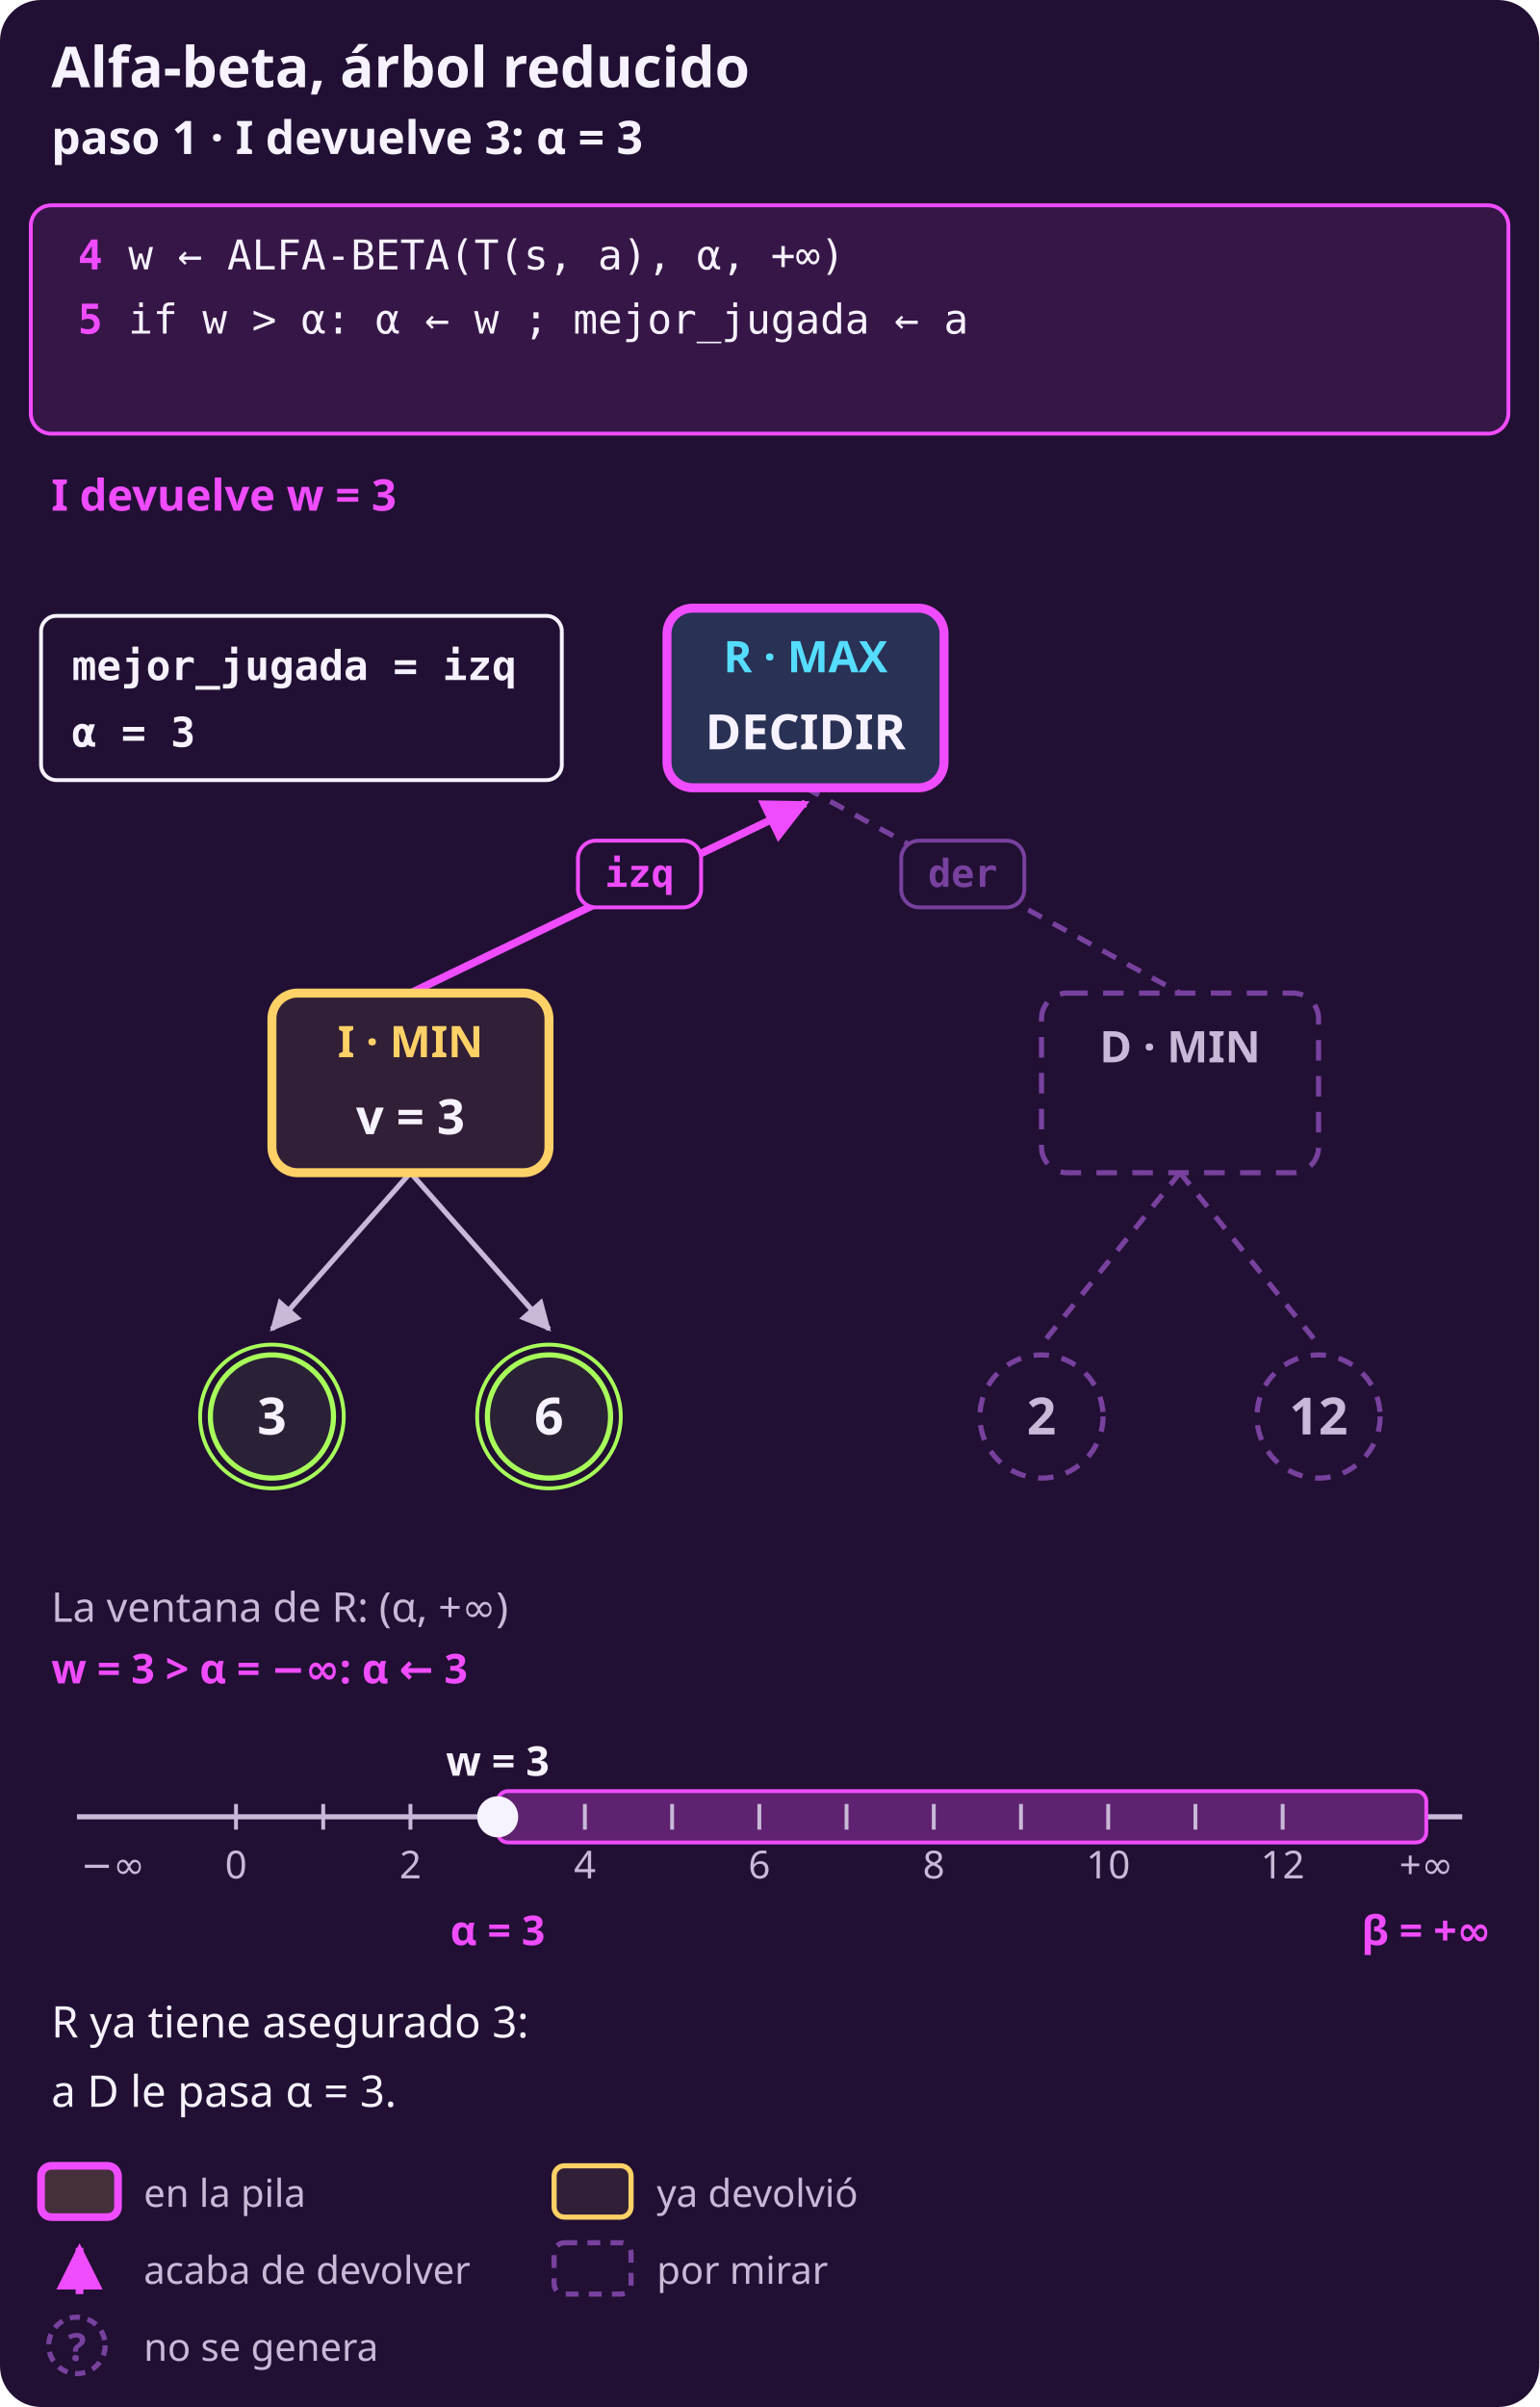
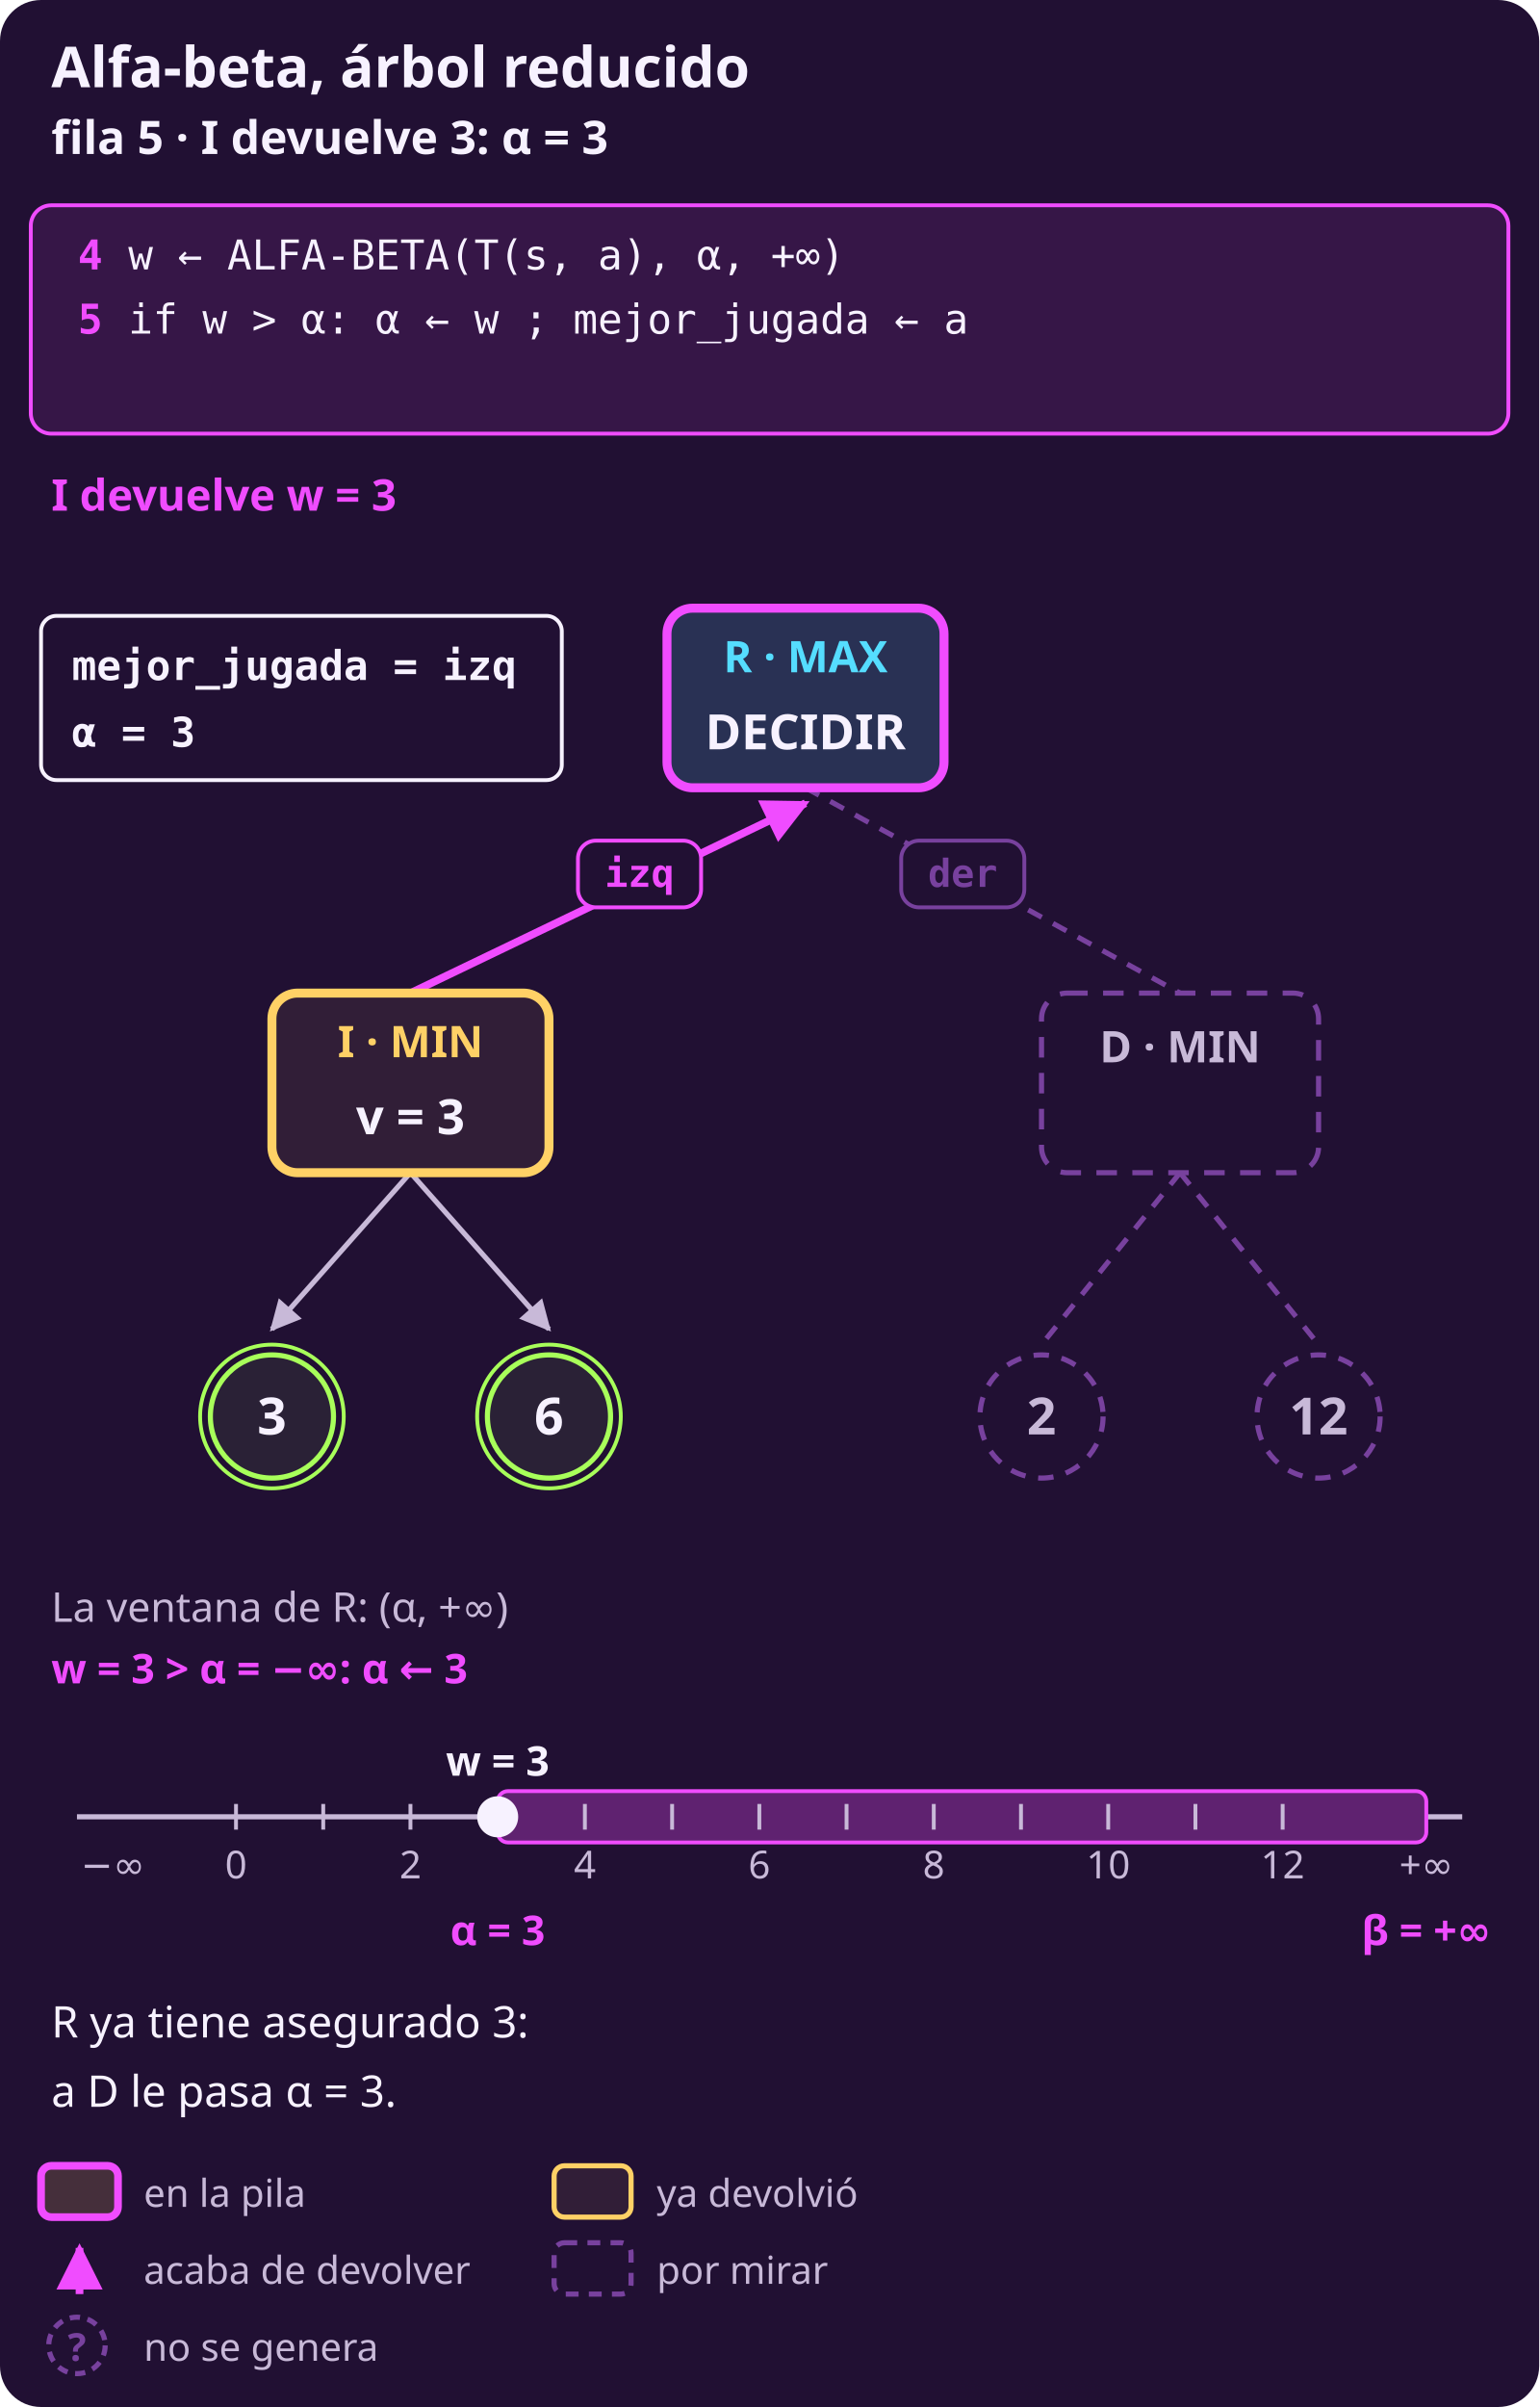
- <svg xmlns="http://www.w3.org/2000/svg" width="600" height="938" viewBox="0 0 600 938" role="img" aria-label="DECIDIR-ALFA-BETA sobre el árbol reducido, paso 1 (fila 5 de la traza). Arriba, la banda del pseudocódigo: línea 4: w ← ALFA-BETA(T(s, a), α, +∞); línea 5: if w &gt; α: α ← w ; mejor_jugada ← a. I devuelve w = 3. Recuadro: mejor_jugada = izq · α = 3. En el árbol: R en la pila; I ya devolvió v = 3; D por mirar. Abajo, la recta numérica: w = 3 &gt; α = −∞: α ← 3. R ya tiene asegurado 3: a D le pasa α = 3.">
+ <svg xmlns="http://www.w3.org/2000/svg" width="600" height="938" viewBox="0 0 600 938" role="img" aria-label="DECIDIR-ALFA-BETA sobre el árbol reducido (fila 5 de la traza). Arriba, la banda del pseudocódigo: línea 4: w ← ALFA-BETA(T(s, a), α, +∞); línea 5: if w &gt; α: α ← w ; mejor_jugada ← a. I devuelve w = 3. Recuadro: mejor_jugada = izq · α = 3. En el árbol: R en la pila; I ya devolvió v = 3; D por mirar. Abajo, la recta numérica: w = 3 &gt; α = −∞: α ← 3. R ya tiene asegurado 3: a D le pasa α = 3.">
  <rect x="0" y="0" width="600" height="938" rx="16" fill="#211033" />
  <defs>
    <marker id="p" viewBox="0 0 10 10" refX="9" refY="5" markerWidth="6" markerHeight="6" orient="auto-start-reverse">
      <path d="M 0 0 L 10 5 L 0 10 z" fill="#f04cff" />
    </marker>
    <marker id="s" viewBox="0 0 10 10" refX="9" refY="5" markerWidth="6" markerHeight="6" orient="auto-start-reverse">
      <path d="M 0 0 L 10 5 L 0 10 z" fill="#c8b9d8" />
    </marker>
  </defs>
  <text x="20" y="34" fill="#f7f2ff" font-family="system-ui, sans-serif" font-size="22" font-weight="700" text-anchor="start">Alfa-beta, árbol reducido</text>
-   <text x="20" y="60" fill="#f7f2ff" font-family="system-ui, sans-serif" font-size="18" font-weight="700" text-anchor="start">paso 1 · I devuelve 3: α = 3</text>
+   <text x="20" y="60" fill="#f7f2ff" font-family="system-ui, sans-serif" font-size="18" font-weight="700" text-anchor="start">fila 5 · I devuelve 3: α = 3</text>
  <rect x="12" y="80" width="576" height="89" rx="8" fill="#361647" stroke="#f04cff" stroke-width="1.5" />
  <text x="40" y="105" fill="#f04cff" font-family="ui-monospace, SFMono-Regular, Menlo, monospace" font-size="16" font-weight="700" text-anchor="end">4</text>
  <text x="50" y="105" fill="#f7f2ff" font-family="ui-monospace, SFMono-Regular, Menlo, monospace" font-size="16" font-weight="normal" text-anchor="start">w ← ALFA-BETA(T(s, a), α, +∞)</text>
  <text x="40" y="130" fill="#f04cff" font-family="ui-monospace, SFMono-Regular, Menlo, monospace" font-size="16" font-weight="700" text-anchor="end">5</text>
  <text x="50" y="130" fill="#f7f2ff" font-family="ui-monospace, SFMono-Regular, Menlo, monospace" font-size="16" font-weight="normal" text-anchor="start">if w &gt; α: α ← w ; mejor_jugada ← a</text>
  <text x="20" y="199" fill="#f04cff" font-family="system-ui, sans-serif" font-size="17" font-weight="700" text-anchor="start">I devuelve w = 3</text>
  <line x1="160" y1="387.0" x2="314" y2="313.0" stroke="#f04cff" stroke-width="3" marker-end="url(#p)" />
  <rect x="225.3" y="327.6" width="48" height="26" rx="7" fill="#211033" stroke="#f04cff" stroke-width="1.5" />
  <text x="249.3" y="345.6" fill="#f04cff" font-family="ui-monospace, SFMono-Regular, Menlo, monospace" font-size="15" font-weight="700" text-anchor="middle">izq</text>
  <line x1="160" y1="457.0" x2="106" y2="518.0" stroke="#c8b9d8" stroke-width="2" marker-end="url(#s)" />
  <line x1="160" y1="457.0" x2="214" y2="518.0" stroke="#c8b9d8" stroke-width="2" marker-end="url(#s)" />
  <line x1="314" y1="307.0" x2="460" y2="387.0" stroke="#78419e" stroke-width="2" stroke-dasharray="6 5" />
  <rect x="351.3" y="327.6" width="48" height="26" rx="7" fill="#211033" stroke="#78419e" stroke-width="1.5" />
  <text x="375.3" y="345.6" fill="#78419e" font-family="ui-monospace, SFMono-Regular, Menlo, monospace" font-size="15" font-weight="700" text-anchor="middle">der</text>
  <line x1="460" y1="457.0" x2="406" y2="524.0" stroke="#78419e" stroke-width="2" stroke-dasharray="6 5" />
  <line x1="460" y1="457.0" x2="514" y2="524.0" stroke="#78419e" stroke-width="2" stroke-dasharray="6 5" />
  <rect x="260.0" y="237.0" width="108" height="70" rx="10" fill="#293154" stroke="#f04cff" stroke-width="3.5" />
  <text x="314" y="262.0" fill="#55ddff" font-family="system-ui, sans-serif" font-size="17" font-weight="700" text-anchor="middle">R · MAX</text>
  <text x="314" y="292.0" fill="#f7f2ff" font-family="system-ui, sans-serif" font-size="19" font-weight="700" text-anchor="middle">DECIDIR</text>
  <rect x="106.0" y="387.0" width="108" height="70" rx="10" fill="#311e37" stroke="#ffd166" stroke-width="3.5" />
  <text x="160" y="412.0" fill="#ffd166" font-family="system-ui, sans-serif" font-size="17" font-weight="700" text-anchor="middle">I · MIN</text>
  <text x="160" y="442.0" fill="#f7f2ff" font-family="system-ui, sans-serif" font-size="19" font-weight="700" text-anchor="middle">v = 3</text>
  <circle cx="106" cy="552.0" r="28" fill="none" stroke="#a8ff5a" stroke-width="1.5" />
  <circle cx="106" cy="552.0" r="24" fill="#2a2136" stroke="#a8ff5a" stroke-width="2" />
  <text x="106" y="559.0" fill="#f7f2ff" font-family="system-ui, sans-serif" font-size="20" font-weight="700" text-anchor="middle">3</text>
  <circle cx="214" cy="552.0" r="28" fill="none" stroke="#a8ff5a" stroke-width="1.5" />
  <circle cx="214" cy="552.0" r="24" fill="#2a2136" stroke="#a8ff5a" stroke-width="2" />
  <text x="214" y="559.0" fill="#f7f2ff" font-family="system-ui, sans-serif" font-size="20" font-weight="700" text-anchor="middle">6</text>
  <rect x="406.0" y="387.0" width="108" height="70" rx="10" fill="#211033" stroke="#78419e" stroke-width="2" stroke-dasharray="8 6" />
  <text x="460" y="414.0" fill="#c8b9d8" font-family="system-ui, sans-serif" font-size="17" font-weight="700" text-anchor="middle">D · MIN</text>
  <circle cx="406" cy="552.0" r="24" fill="#211033" stroke="#78419e" stroke-width="2" stroke-dasharray="6 5" />
  <text x="406" y="559.0" fill="#c8b9d8" font-family="system-ui, sans-serif" font-size="20" font-weight="700" text-anchor="middle">2</text>
  <circle cx="514" cy="552.0" r="24" fill="#211033" stroke="#78419e" stroke-width="2" stroke-dasharray="6 5" />
  <text x="514" y="559.0" fill="#c8b9d8" font-family="system-ui, sans-serif" font-size="20" font-weight="700" text-anchor="middle">12</text>
  <rect x="16" y="240.0" width="203" height="64" rx="6" fill="#211033" stroke="#f7f2ff" stroke-width="1.5" />
  <text x="28" y="265.0" fill="#f7f2ff" font-family="ui-monospace, SFMono-Regular, Menlo, monospace" font-size="16" font-weight="700" text-anchor="start">mejor_jugada = izq</text>
  <text x="28" y="291.0" fill="#f7f2ff" font-family="ui-monospace, SFMono-Regular, Menlo, monospace" font-size="16" font-weight="700" text-anchor="start">α = 3</text>
  <text x="20" y="632.0" fill="#c8b9d8" font-family="system-ui, sans-serif" font-size="16" font-weight="normal" text-anchor="start">La ventana de R: (α, +∞)</text>
  <text x="20" y="656.0" fill="#f04cff" font-family="system-ui, sans-serif" font-size="16" font-weight="700" text-anchor="start">w = 3 &gt; α = −∞: α ← 3</text>
  <line x1="30" y1="708.0" x2="570" y2="708.0" stroke="#c8b9d8" stroke-width="2" />
  <rect x="194.0" y="698.0" width="362.0" height="20" rx="4" fill="#5f2270" stroke="#f04cff" stroke-width="1.5" />
  <line x1="92.0" y1="703.0" x2="92.0" y2="713.0" stroke="#c8b9d8" stroke-width="1.5" />
  <text x="92.0" y="732.0" fill="#c8b9d8" font-family="system-ui, sans-serif" font-size="15" font-weight="normal" text-anchor="middle">0</text>
  <line x1="126.0" y1="703.0" x2="126.0" y2="713.0" stroke="#c8b9d8" stroke-width="1.5" />
  <line x1="160.0" y1="703.0" x2="160.0" y2="713.0" stroke="#c8b9d8" stroke-width="1.5" />
  <text x="160.0" y="732.0" fill="#c8b9d8" font-family="system-ui, sans-serif" font-size="15" font-weight="normal" text-anchor="middle">2</text>
  <line x1="194.0" y1="703.0" x2="194.0" y2="713.0" stroke="#c8b9d8" stroke-width="1.5" />
  <line x1="228.0" y1="703.0" x2="228.0" y2="713.0" stroke="#c8b9d8" stroke-width="1.5" />
  <text x="228.0" y="732.0" fill="#c8b9d8" font-family="system-ui, sans-serif" font-size="15" font-weight="normal" text-anchor="middle">4</text>
  <line x1="262.0" y1="703.0" x2="262.0" y2="713.0" stroke="#c8b9d8" stroke-width="1.5" />
  <line x1="296.0" y1="703.0" x2="296.0" y2="713.0" stroke="#c8b9d8" stroke-width="1.5" />
  <text x="296.0" y="732.0" fill="#c8b9d8" font-family="system-ui, sans-serif" font-size="15" font-weight="normal" text-anchor="middle">6</text>
  <line x1="330.0" y1="703.0" x2="330.0" y2="713.0" stroke="#c8b9d8" stroke-width="1.5" />
  <line x1="364.0" y1="703.0" x2="364.0" y2="713.0" stroke="#c8b9d8" stroke-width="1.5" />
  <text x="364.0" y="732.0" fill="#c8b9d8" font-family="system-ui, sans-serif" font-size="15" font-weight="normal" text-anchor="middle">8</text>
  <line x1="398.0" y1="703.0" x2="398.0" y2="713.0" stroke="#c8b9d8" stroke-width="1.5" />
  <line x1="432.0" y1="703.0" x2="432.0" y2="713.0" stroke="#c8b9d8" stroke-width="1.5" />
  <text x="432.0" y="732.0" fill="#c8b9d8" font-family="system-ui, sans-serif" font-size="15" font-weight="normal" text-anchor="middle">10</text>
  <line x1="466.0" y1="703.0" x2="466.0" y2="713.0" stroke="#c8b9d8" stroke-width="1.5" />
  <line x1="500.0" y1="703.0" x2="500.0" y2="713.0" stroke="#c8b9d8" stroke-width="1.5" />
  <text x="500.0" y="732.0" fill="#c8b9d8" font-family="system-ui, sans-serif" font-size="15" font-weight="normal" text-anchor="middle">12</text>
  <text x="44" y="732.0" fill="#c8b9d8" font-family="system-ui, sans-serif" font-size="15" font-weight="normal" text-anchor="middle">−∞</text>
  <text x="556" y="732.0" fill="#c8b9d8" font-family="system-ui, sans-serif" font-size="15" font-weight="normal" text-anchor="middle">+∞</text>
  <text x="194.0" y="758.0" fill="#f04cff" font-family="system-ui, sans-serif" font-size="16" font-weight="700" text-anchor="middle">α = 3</text>
  <text x="556" y="758.0" fill="#f04cff" font-family="system-ui, sans-serif" font-size="16" font-weight="700" text-anchor="middle">β = +∞</text>
  <circle cx="194.0" cy="708.0" r="8" fill="#f7f2ff" />
  <text x="194.0" y="692.0" fill="#f7f2ff" font-family="system-ui, sans-serif" font-size="16" font-weight="700" text-anchor="middle">w = 3</text>
  <text x="20" y="794.0" fill="#f7f2ff" font-family="system-ui, sans-serif" font-size="17" font-weight="normal" text-anchor="start">R ya tiene asegurado 3:</text>
  <text x="20" y="821.0" fill="#f7f2ff" font-family="system-ui, sans-serif" font-size="17" font-weight="normal" text-anchor="start">a D le pasa α = 3.</text>
  <rect x="16" y="844.0" width="30" height="20" rx="4" fill="#452f3b" stroke="#f04cff" stroke-width="3" />
  <text x="56" y="860.0" fill="#c8b9d8" font-family="system-ui, sans-serif" font-size="15" font-weight="normal" text-anchor="start">en la pila</text>
  <rect x="216" y="844.0" width="30" height="20" rx="4" fill="#311e37" stroke="#ffd166" stroke-width="2" />
  <text x="256" y="860.0" fill="#c8b9d8" font-family="system-ui, sans-serif" font-size="15" font-weight="normal" text-anchor="start">ya devolvió</text>
  <line x1="31" y1="894.0" x2="31" y2="876.0" stroke="#f04cff" stroke-width="3" marker-end="url(#p)" />
  <text x="56" y="890.0" fill="#c8b9d8" font-family="system-ui, sans-serif" font-size="15" font-weight="normal" text-anchor="start">acaba de devolver</text>
  <rect x="216" y="874.0" width="30" height="20" rx="4" fill="none" stroke="#78419e" stroke-width="2" stroke-dasharray="5 4" />
  <text x="256" y="890.0" fill="#c8b9d8" font-family="system-ui, sans-serif" font-size="15" font-weight="normal" text-anchor="start">por mirar</text>
  <circle cx="30" cy="914.0" r="11" fill="#211033" stroke="#78419e" stroke-width="2" stroke-dasharray="4 3" />
  <text x="30" y="920.0" fill="#78419e" font-family="system-ui, sans-serif" font-size="15" font-weight="700" text-anchor="middle">?</text>
  <text x="56" y="920.0" fill="#c8b9d8" font-family="system-ui, sans-serif" font-size="15" font-weight="normal" text-anchor="start">no se genera</text>
</svg>
